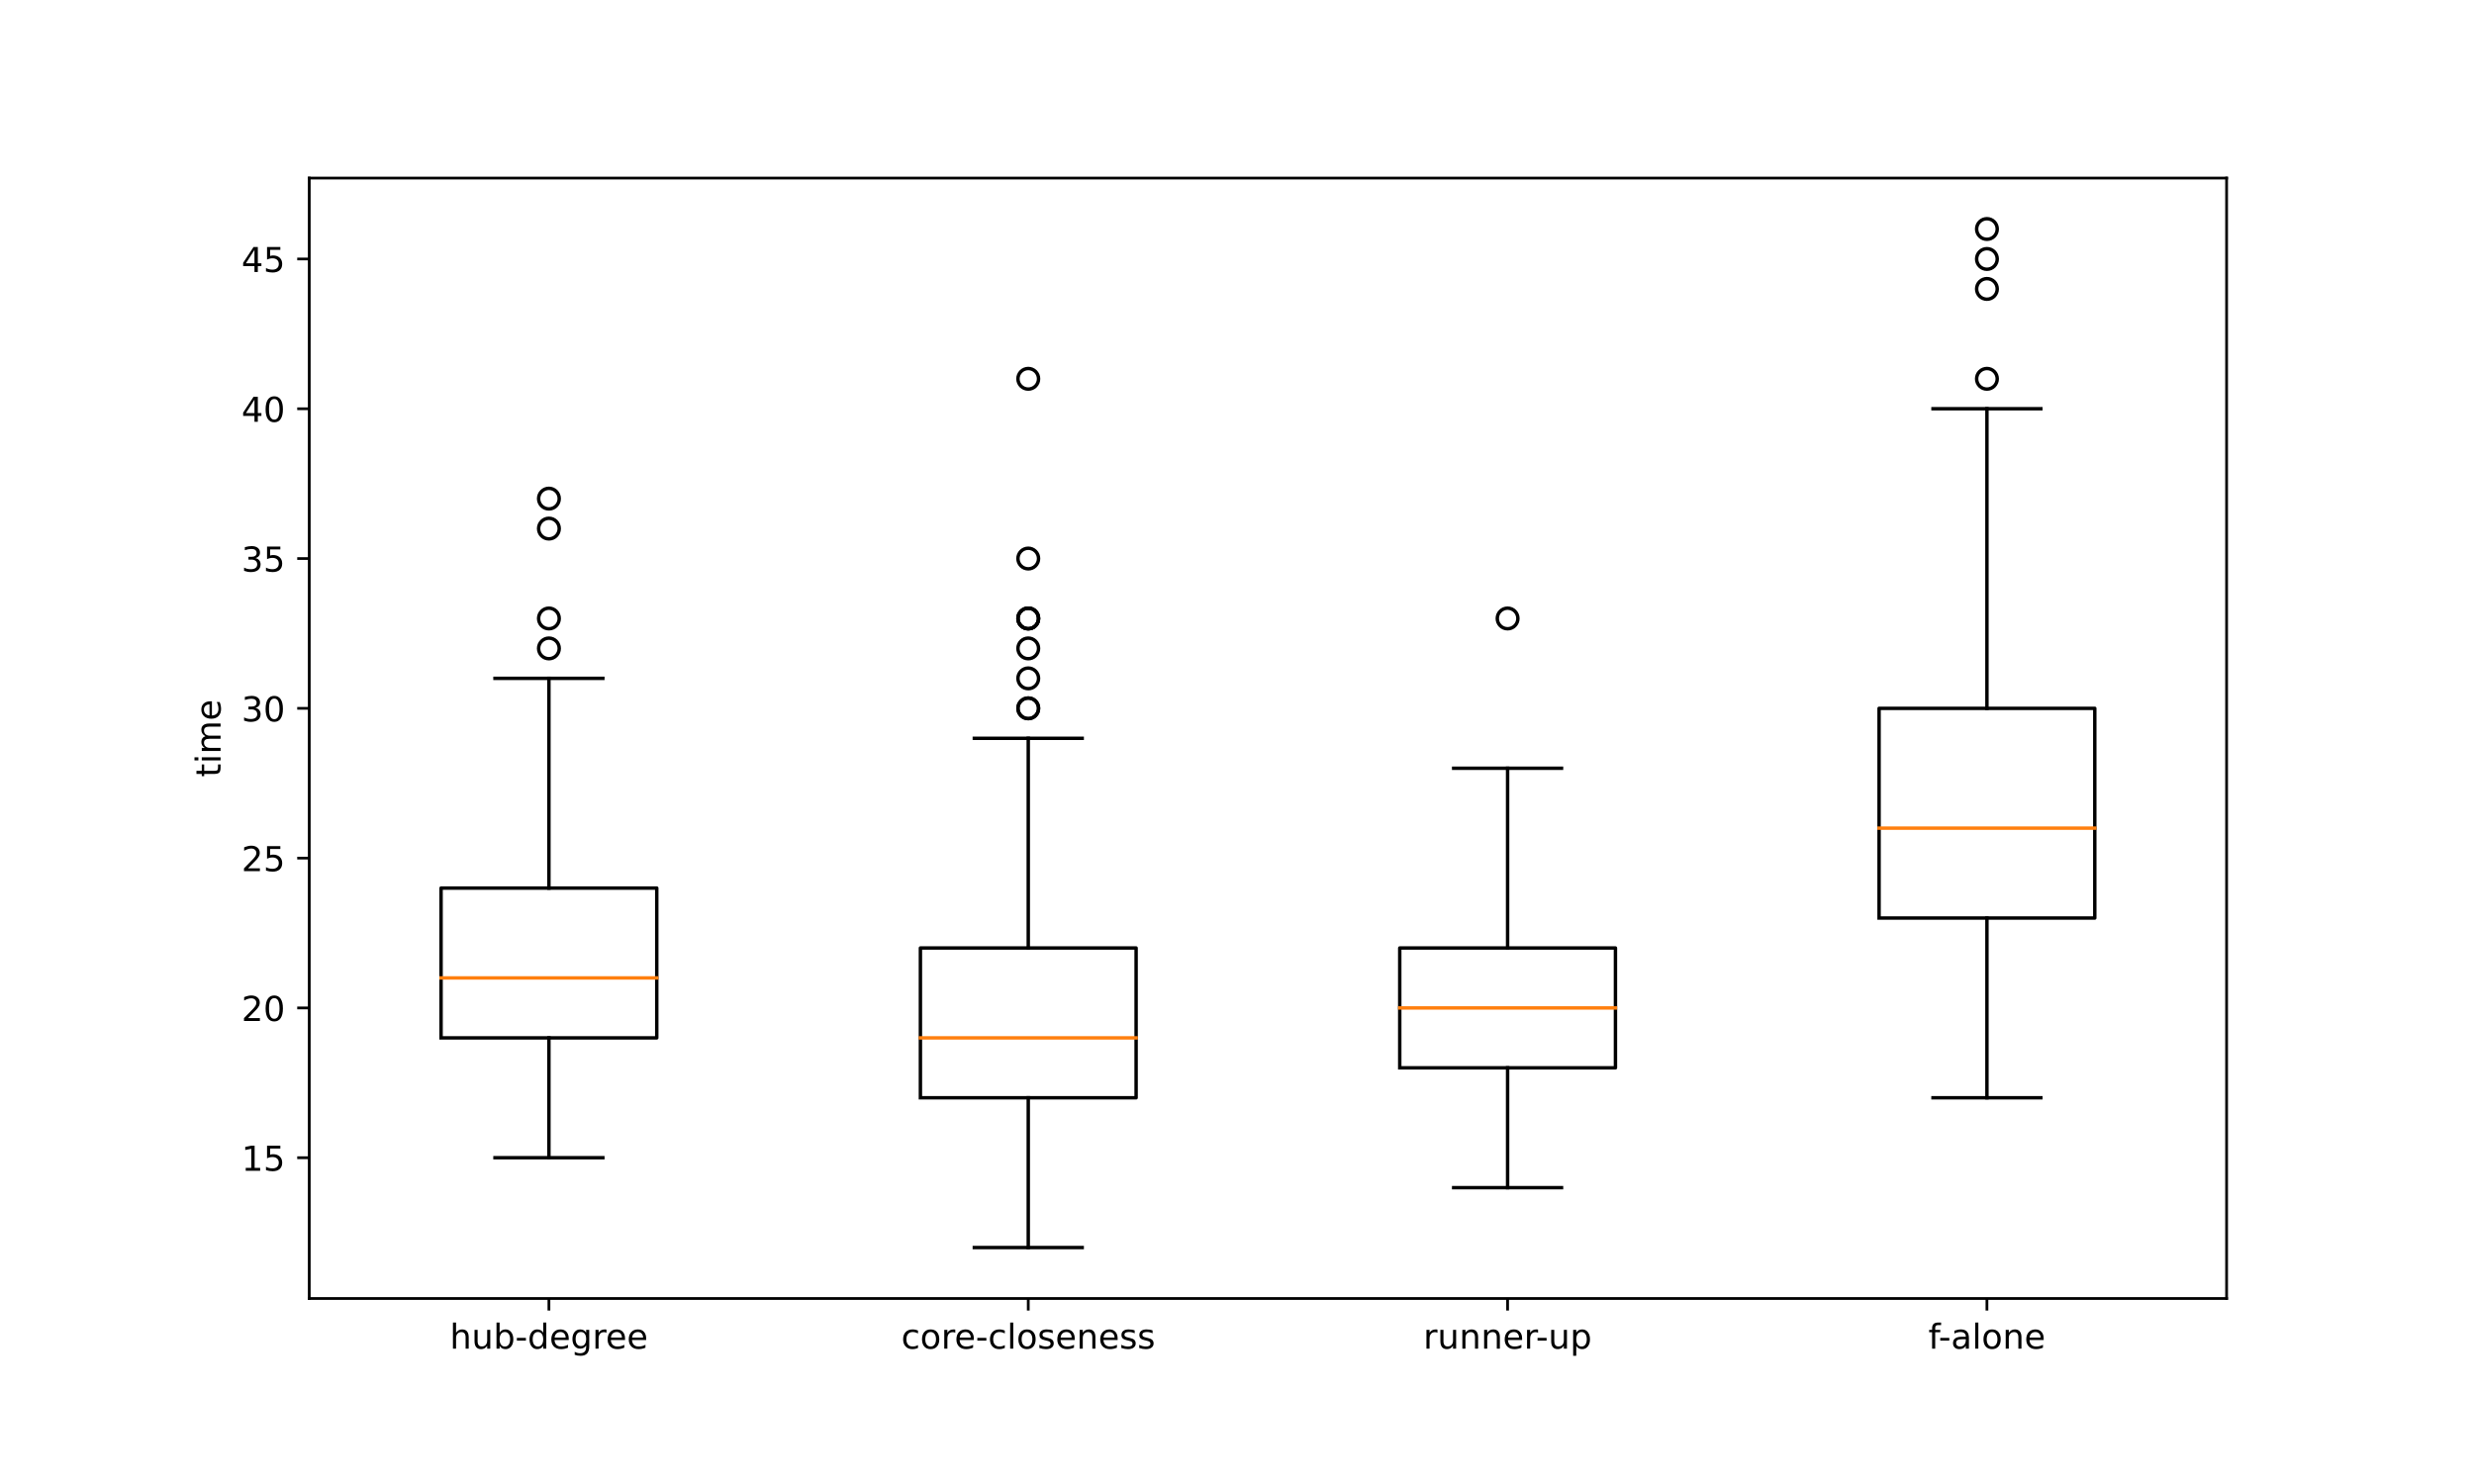
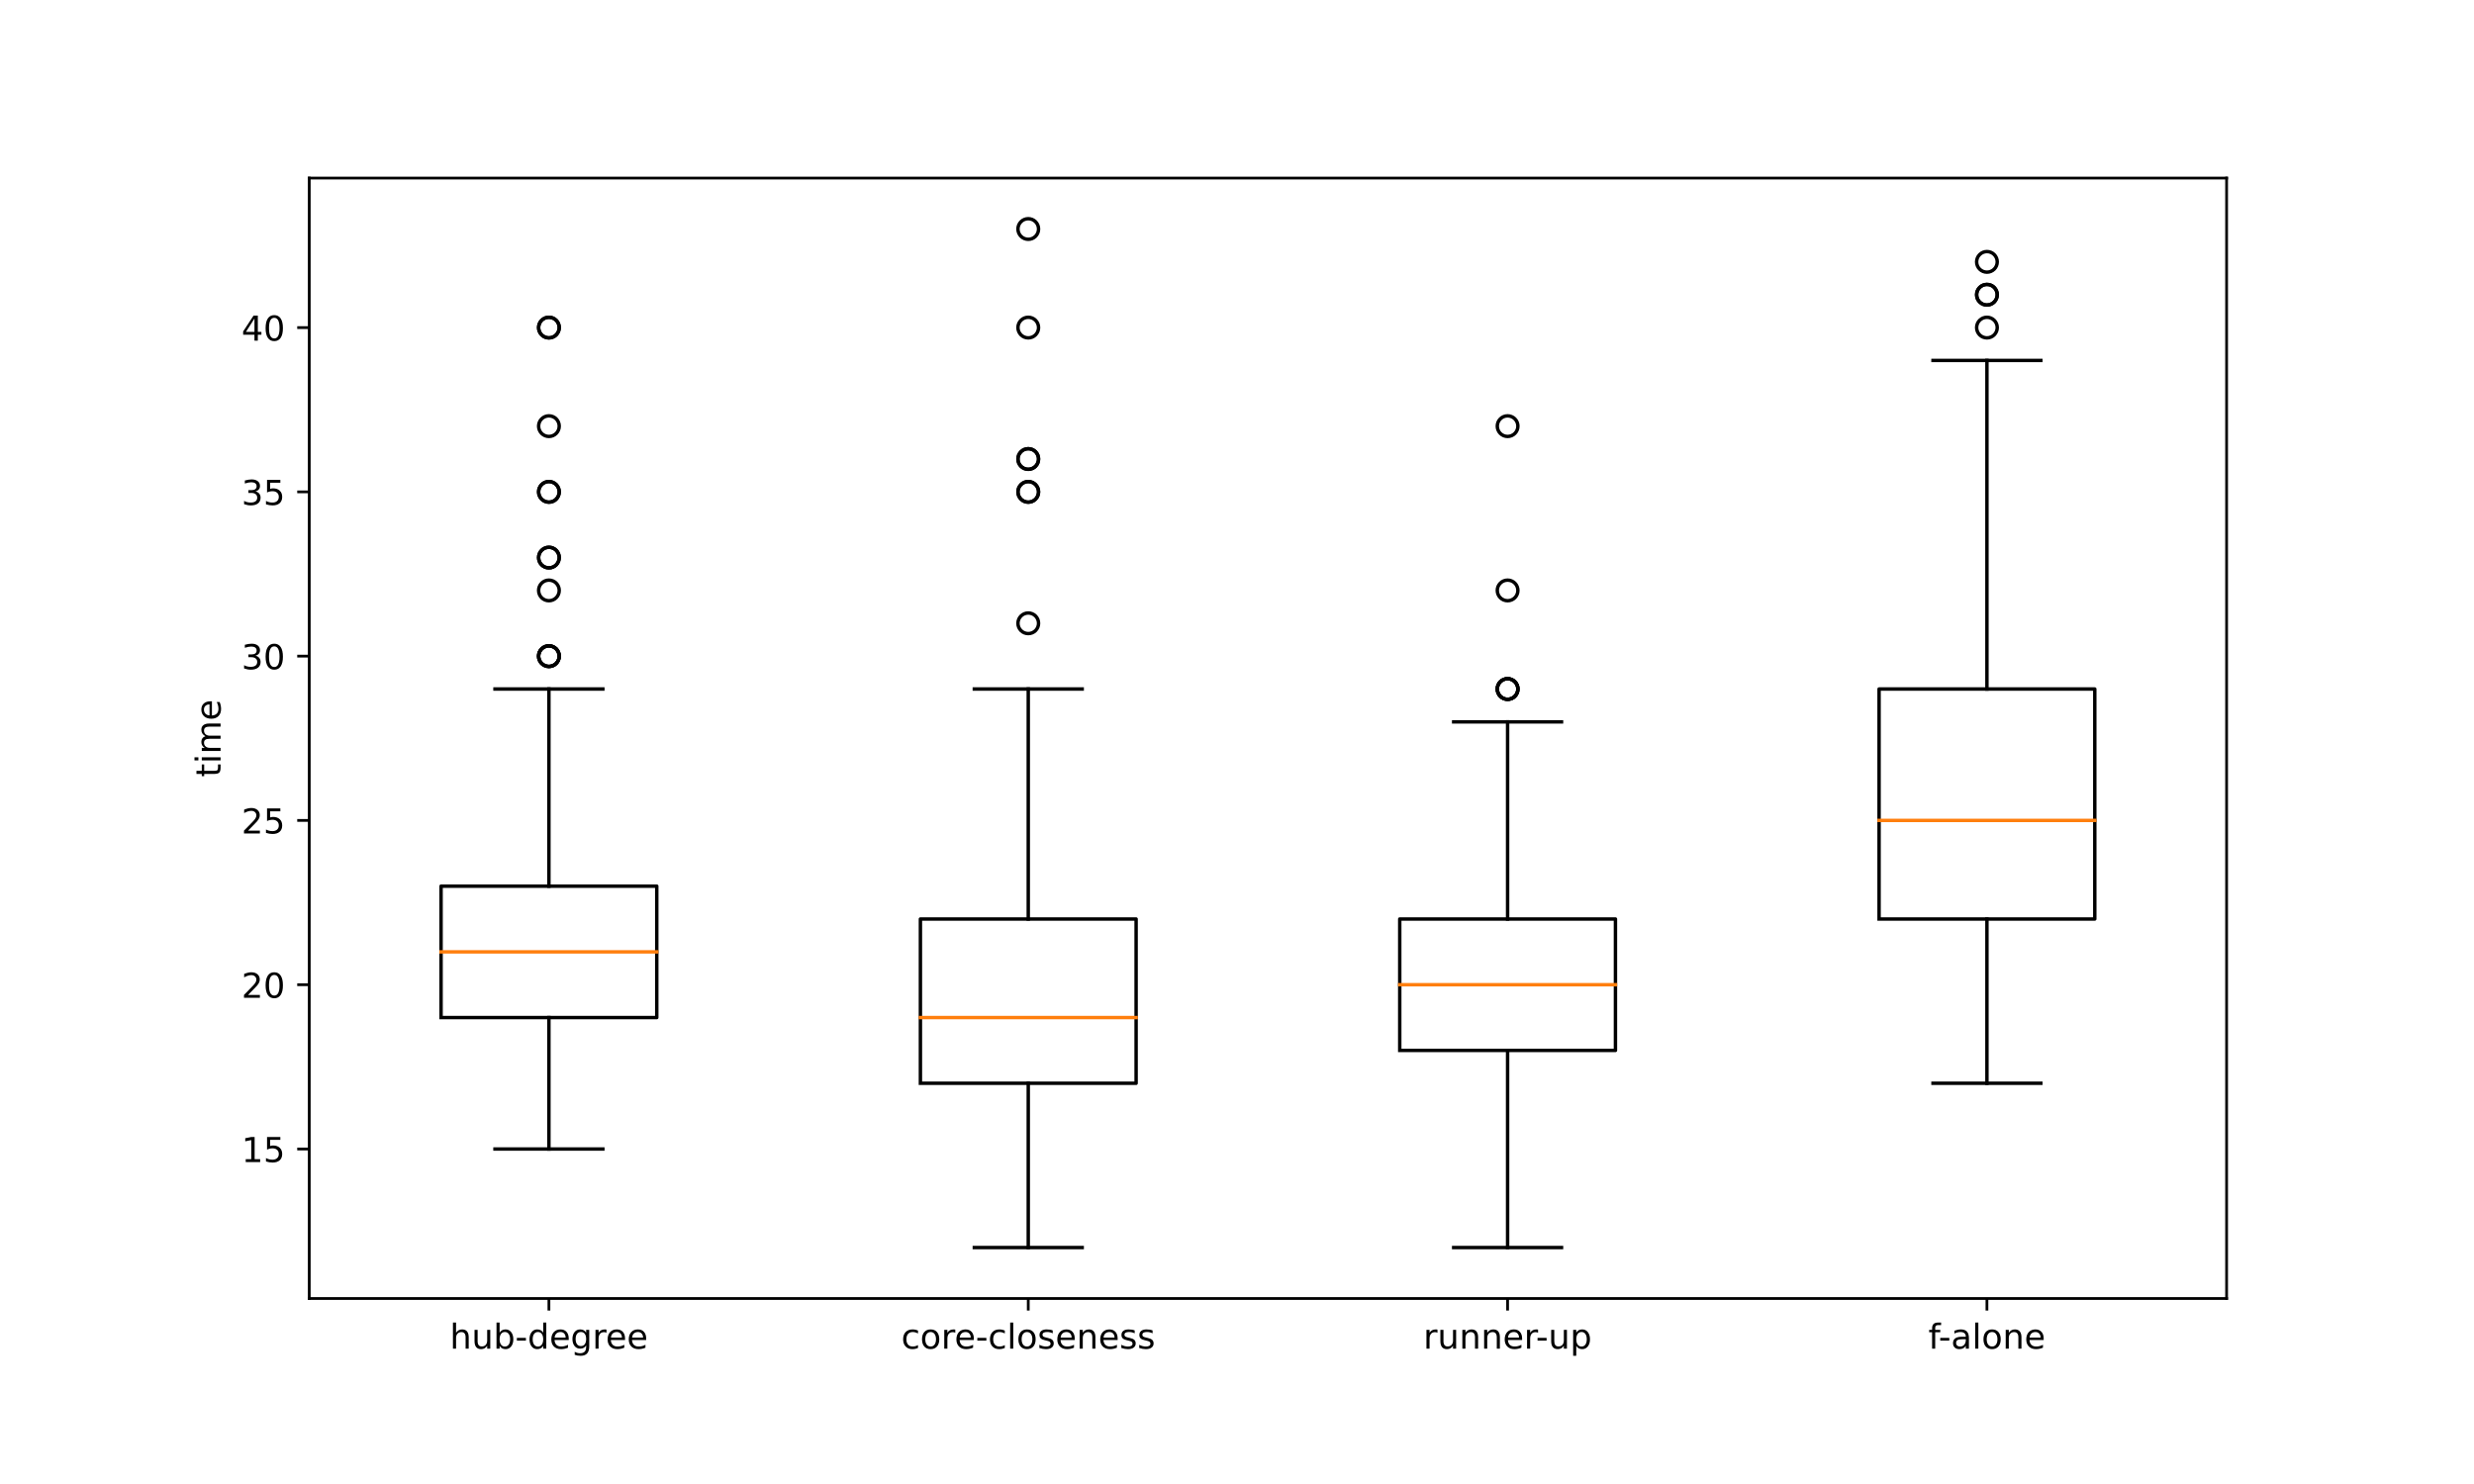
<svg xmlns="http://www.w3.org/2000/svg" xmlns:xlink="http://www.w3.org/1999/xlink" height="432pt" version="1.1" viewBox="0 0 720 432" width="720pt">
  <defs>
    <style type="text/css">*{stroke-linecap:butt;stroke-linejoin:round;}</style>
  </defs>
  <g id="figure_1">
    <g id="patch_1">
      <path d="M 0 432  L 720 432  L 720 0  L 0 0  z " style="fill:none;" />
    </g>
    <g id="axes_1">
      <g id="patch_2">
        <path d="M 90 378  L 648 378  L 648 51.84  L 90 51.84  z " style="fill:none;" />
      </g>
      <g id="matplotlib.axis_1">
        <g id="xtick_1">
          <g id="line2d_1">
            <defs>
-               <path d="M 0 0  L 0 3.5  " id="m4d2900b013" style="stroke:#000000;stroke-width:0.8;" />
+               <path d="M 0 0  L 0 3.5  " id="mb20cf4b706" style="stroke:#000000;stroke-width:0.8;" />
            </defs>
            <g>
-               <use style="stroke:#000000;stroke-width:0.8;" x="159.75" xlink:href="#m4d2900b013" y="378" />
+               <use style="stroke:#000000;stroke-width:0.8;" x="159.75" xlink:href="#mb20cf4b706" y="378" />
            </g>
          </g>
          <g id="text_1">
            <g transform="translate(130.9133 392.5984)scale(0.1 -0.1)">
              <defs>
                <path d="M 54.891 33.016  L 54.891 0  L 45.906 0  L 45.906 32.719  Q 45.906 40.484 42.875 44.328  Q 39.844 48.188 33.797 48.188  Q 26.516 48.188 22.312 43.547  Q 18.109 38.922 18.109 30.906  L 18.109 0  L 9.078 0  L 9.078 75.984  L 18.109 75.984  L 18.109 46.188  Q 21.344 51.125 25.703 53.562  Q 30.078 56 35.797 56  Q 45.219 56 50.047 50.172  Q 54.891 44.344 54.891 33.016  z " id="DejaVuSans-104" />
                <path d="M 8.5 21.578  L 8.5 54.688  L 17.484 54.688  L 17.484 21.922  Q 17.484 14.156 20.5 10.266  Q 23.531 6.391 29.594 6.391  Q 36.859 6.391 41.078 11.031  Q 45.312 15.672 45.312 23.688  L 45.312 54.688  L 54.297 54.688  L 54.297 0  L 45.312 0  L 45.312 8.406  Q 42.047 3.422 37.719 1  Q 33.406 -1.422 27.688 -1.422  Q 18.266 -1.422 13.375 4.438  Q 8.5 10.297 8.5 21.578  z M 31.109 56  z " id="DejaVuSans-117" />
                <path d="M 48.688 27.297  Q 48.688 37.203 44.609 42.844  Q 40.531 48.484 33.406 48.484  Q 26.266 48.484 22.188 42.844  Q 18.109 37.203 18.109 27.297  Q 18.109 17.391 22.188 11.75  Q 26.266 6.109 33.406 6.109  Q 40.531 6.109 44.609 11.75  Q 48.688 17.391 48.688 27.297  z M 18.109 46.391  Q 20.953 51.266 25.266 53.625  Q 29.594 56 35.594 56  Q 45.562 56 51.781 48.094  Q 58.016 40.188 58.016 27.297  Q 58.016 14.406 51.781 6.484  Q 45.562 -1.422 35.594 -1.422  Q 29.594 -1.422 25.266 0.953  Q 20.953 3.328 18.109 8.203  L 18.109 0  L 9.078 0  L 9.078 75.984  L 18.109 75.984  z " id="DejaVuSans-98" />
                <path d="M 4.891 31.391  L 31.203 31.391  L 31.203 23.391  L 4.891 23.391  z " id="DejaVuSans-45" />
                <path d="M 45.406 46.391  L 45.406 75.984  L 54.391 75.984  L 54.391 0  L 45.406 0  L 45.406 8.203  Q 42.578 3.328 38.25 0.953  Q 33.938 -1.422 27.875 -1.422  Q 17.969 -1.422 11.734 6.484  Q 5.516 14.406 5.516 27.297  Q 5.516 40.188 11.734 48.094  Q 17.969 56 27.875 56  Q 33.938 56 38.25 53.625  Q 42.578 51.266 45.406 46.391  z M 14.797 27.297  Q 14.797 17.391 18.875 11.75  Q 22.953 6.109 30.078 6.109  Q 37.203 6.109 41.297 11.75  Q 45.406 17.391 45.406 27.297  Q 45.406 37.203 41.297 42.844  Q 37.203 48.484 30.078 48.484  Q 22.953 48.484 18.875 42.844  Q 14.797 37.203 14.797 27.297  z " id="DejaVuSans-100" />
                <path d="M 56.203 29.594  L 56.203 25.203  L 14.891 25.203  Q 15.484 15.922 20.484 11.062  Q 25.484 6.203 34.422 6.203  Q 39.594 6.203 44.453 7.469  Q 49.312 8.734 54.109 11.281  L 54.109 2.781  Q 49.266 0.734 44.188 -0.344  Q 39.109 -1.422 33.891 -1.422  Q 20.797 -1.422 13.156 6.188  Q 5.516 13.812 5.516 26.812  Q 5.516 40.234 12.766 48.109  Q 20.016 56 32.328 56  Q 43.359 56 49.781 48.891  Q 56.203 41.797 56.203 29.594  z M 47.219 32.234  Q 47.125 39.594 43.094 43.984  Q 39.062 48.391 32.422 48.391  Q 24.906 48.391 20.391 44.141  Q 15.875 39.891 15.188 32.172  z " id="DejaVuSans-101" />
                <path d="M 45.406 27.984  Q 45.406 37.75 41.375 43.109  Q 37.359 48.484 30.078 48.484  Q 22.859 48.484 18.828 43.109  Q 14.797 37.75 14.797 27.984  Q 14.797 18.266 18.828 12.891  Q 22.859 7.516 30.078 7.516  Q 37.359 7.516 41.375 12.891  Q 45.406 18.266 45.406 27.984  z M 54.391 6.781  Q 54.391 -7.172 48.188 -13.984  Q 42 -20.797 29.203 -20.797  Q 24.469 -20.797 20.266 -20.094  Q 16.062 -19.391 12.109 -17.922  L 12.109 -9.188  Q 16.062 -11.328 19.922 -12.344  Q 23.781 -13.375 27.781 -13.375  Q 36.625 -13.375 41.016 -8.766  Q 45.406 -4.156 45.406 5.172  L 45.406 9.625  Q 42.625 4.781 38.281 2.391  Q 33.938 0 27.875 0  Q 17.828 0 11.672 7.656  Q 5.516 15.328 5.516 27.984  Q 5.516 40.672 11.672 48.328  Q 17.828 56 27.875 56  Q 33.938 56 38.281 53.609  Q 42.625 51.219 45.406 46.391  L 45.406 54.688  L 54.391 54.688  z " id="DejaVuSans-103" />
                <path d="M 41.109 46.297  Q 39.594 47.172 37.812 47.578  Q 36.031 48 33.891 48  Q 26.266 48 22.188 43.047  Q 18.109 38.094 18.109 28.812  L 18.109 0  L 9.078 0  L 9.078 54.688  L 18.109 54.688  L 18.109 46.188  Q 20.953 51.172 25.484 53.578  Q 30.031 56 36.531 56  Q 37.453 56 38.578 55.875  Q 39.703 55.766 41.062 55.516  z " id="DejaVuSans-114" />
              </defs>
              <use xlink:href="#DejaVuSans-104" />
              <use x="63.379" xlink:href="#DejaVuSans-117" />
              <use x="126.758" xlink:href="#DejaVuSans-98" />
              <use x="190.234" xlink:href="#DejaVuSans-45" />
              <use x="226.318" xlink:href="#DejaVuSans-100" />
              <use x="289.795" xlink:href="#DejaVuSans-101" />
              <use x="351.318" xlink:href="#DejaVuSans-103" />
              <use x="414.795" xlink:href="#DejaVuSans-114" />
              <use x="453.658" xlink:href="#DejaVuSans-101" />
              <use x="515.182" xlink:href="#DejaVuSans-101" />
            </g>
          </g>
        </g>
        <g id="xtick_2">
          <g id="line2d_2">
            <g>
-               <use style="stroke:#000000;stroke-width:0.8;" x="299.25" xlink:href="#m4d2900b013" y="378" />
+               <use style="stroke:#000000;stroke-width:0.8;" x="299.25" xlink:href="#mb20cf4b706" y="378" />
            </g>
          </g>
          <g id="text_2">
            <g transform="translate(262.2844 392.5984)scale(0.1 -0.1)">
              <defs>
                <path d="M 48.781 52.594  L 48.781 44.188  Q 44.969 46.297 41.141 47.344  Q 37.312 48.391 33.406 48.391  Q 24.656 48.391 19.812 42.844  Q 14.984 37.312 14.984 27.297  Q 14.984 17.281 19.812 11.734  Q 24.656 6.203 33.406 6.203  Q 37.312 6.203 41.141 7.25  Q 44.969 8.297 48.781 10.406  L 48.781 2.094  Q 45.016 0.344 40.984 -0.531  Q 36.969 -1.422 32.422 -1.422  Q 20.062 -1.422 12.781 6.344  Q 5.516 14.109 5.516 27.297  Q 5.516 40.672 12.859 48.328  Q 20.219 56 33.016 56  Q 37.156 56 41.109 55.141  Q 45.062 54.297 48.781 52.594  z " id="DejaVuSans-99" />
                <path d="M 30.609 48.391  Q 23.391 48.391 19.188 42.75  Q 14.984 37.109 14.984 27.297  Q 14.984 17.484 19.156 11.844  Q 23.344 6.203 30.609 6.203  Q 37.797 6.203 41.984 11.859  Q 46.188 17.531 46.188 27.297  Q 46.188 37.016 41.984 42.703  Q 37.797 48.391 30.609 48.391  z M 30.609 56  Q 42.328 56 49.016 48.375  Q 55.719 40.766 55.719 27.297  Q 55.719 13.875 49.016 6.219  Q 42.328 -1.422 30.609 -1.422  Q 18.844 -1.422 12.172 6.219  Q 5.516 13.875 5.516 27.297  Q 5.516 40.766 12.172 48.375  Q 18.844 56 30.609 56  z " id="DejaVuSans-111" />
                <path d="M 9.422 75.984  L 18.406 75.984  L 18.406 0  L 9.422 0  z " id="DejaVuSans-108" />
                <path d="M 44.281 53.078  L 44.281 44.578  Q 40.484 46.531 36.375 47.5  Q 32.281 48.484 27.875 48.484  Q 21.188 48.484 17.844 46.438  Q 14.5 44.391 14.5 40.281  Q 14.5 37.156 16.891 35.375  Q 19.281 33.594 26.516 31.984  L 29.594 31.297  Q 39.156 29.25 43.188 25.516  Q 47.219 21.781 47.219 15.094  Q 47.219 7.469 41.188 3.016  Q 35.156 -1.422 24.609 -1.422  Q 20.219 -1.422 15.453 -0.562  Q 10.688 0.297 5.422 2  L 5.422 11.281  Q 10.406 8.688 15.234 7.391  Q 20.062 6.109 24.812 6.109  Q 31.156 6.109 34.562 8.281  Q 37.984 10.453 37.984 14.406  Q 37.984 18.062 35.516 20.016  Q 33.062 21.969 24.703 23.781  L 21.578 24.516  Q 13.234 26.266 9.516 29.906  Q 5.812 33.547 5.812 39.891  Q 5.812 47.609 11.281 51.797  Q 16.75 56 26.812 56  Q 31.781 56 36.172 55.266  Q 40.578 54.547 44.281 53.078  z " id="DejaVuSans-115" />
                <path d="M 54.891 33.016  L 54.891 0  L 45.906 0  L 45.906 32.719  Q 45.906 40.484 42.875 44.328  Q 39.844 48.188 33.797 48.188  Q 26.516 48.188 22.312 43.547  Q 18.109 38.922 18.109 30.906  L 18.109 0  L 9.078 0  L 9.078 54.688  L 18.109 54.688  L 18.109 46.188  Q 21.344 51.125 25.703 53.562  Q 30.078 56 35.797 56  Q 45.219 56 50.047 50.172  Q 54.891 44.344 54.891 33.016  z " id="DejaVuSans-110" />
              </defs>
              <use xlink:href="#DejaVuSans-99" />
              <use x="54.98" xlink:href="#DejaVuSans-111" />
              <use x="116.162" xlink:href="#DejaVuSans-114" />
              <use x="155.025" xlink:href="#DejaVuSans-101" />
              <use x="216.549" xlink:href="#DejaVuSans-45" />
              <use x="252.633" xlink:href="#DejaVuSans-99" />
              <use x="307.613" xlink:href="#DejaVuSans-108" />
              <use x="335.396" xlink:href="#DejaVuSans-111" />
              <use x="396.578" xlink:href="#DejaVuSans-115" />
              <use x="448.678" xlink:href="#DejaVuSans-101" />
              <use x="510.201" xlink:href="#DejaVuSans-110" />
              <use x="573.58" xlink:href="#DejaVuSans-101" />
              <use x="635.104" xlink:href="#DejaVuSans-115" />
              <use x="687.203" xlink:href="#DejaVuSans-115" />
            </g>
          </g>
        </g>
        <g id="xtick_3">
          <g id="line2d_3">
            <g>
-               <use style="stroke:#000000;stroke-width:0.8;" x="438.75" xlink:href="#m4d2900b013" y="378" />
+               <use style="stroke:#000000;stroke-width:0.8;" x="438.75" xlink:href="#mb20cf4b706" y="378" />
            </g>
          </g>
          <g id="text_3">
            <g transform="translate(414.2281 392.5984)scale(0.1 -0.1)">
              <defs>
                <path d="M 18.109 8.203  L 18.109 -20.797  L 9.078 -20.797  L 9.078 54.688  L 18.109 54.688  L 18.109 46.391  Q 20.953 51.266 25.266 53.625  Q 29.594 56 35.594 56  Q 45.562 56 51.781 48.094  Q 58.016 40.188 58.016 27.297  Q 58.016 14.406 51.781 6.484  Q 45.562 -1.422 35.594 -1.422  Q 29.594 -1.422 25.266 0.953  Q 20.953 3.328 18.109 8.203  z M 48.688 27.297  Q 48.688 37.203 44.609 42.844  Q 40.531 48.484 33.406 48.484  Q 26.266 48.484 22.188 42.844  Q 18.109 37.203 18.109 27.297  Q 18.109 17.391 22.188 11.75  Q 26.266 6.109 33.406 6.109  Q 40.531 6.109 44.609 11.75  Q 48.688 17.391 48.688 27.297  z " id="DejaVuSans-112" />
              </defs>
              <use xlink:href="#DejaVuSans-114" />
              <use x="41.113" xlink:href="#DejaVuSans-117" />
              <use x="104.492" xlink:href="#DejaVuSans-110" />
              <use x="167.871" xlink:href="#DejaVuSans-110" />
              <use x="231.25" xlink:href="#DejaVuSans-101" />
              <use x="292.773" xlink:href="#DejaVuSans-114" />
              <use x="327.512" xlink:href="#DejaVuSans-45" />
              <use x="363.596" xlink:href="#DejaVuSans-117" />
              <use x="426.975" xlink:href="#DejaVuSans-112" />
            </g>
          </g>
        </g>
        <g id="xtick_4">
          <g id="line2d_4">
            <g>
-               <use style="stroke:#000000;stroke-width:0.8;" x="578.25" xlink:href="#m4d2900b013" y="378" />
+               <use style="stroke:#000000;stroke-width:0.8;" x="578.25" xlink:href="#mb20cf4b706" y="378" />
            </g>
          </g>
          <g id="text_4">
            <g transform="translate(561.2031 392.5984)scale(0.1 -0.1)">
              <defs>
                <path d="M 37.109 75.984  L 37.109 68.5  L 28.516 68.5  Q 23.688 68.5 21.797 66.547  Q 19.922 64.594 19.922 59.516  L 19.922 54.688  L 34.719 54.688  L 34.719 47.703  L 19.922 47.703  L 19.922 0  L 10.891 0  L 10.891 47.703  L 2.297 47.703  L 2.297 54.688  L 10.891 54.688  L 10.891 58.5  Q 10.891 67.625 15.141 71.797  Q 19.391 75.984 28.609 75.984  z " id="DejaVuSans-102" />
                <path d="M 34.281 27.484  Q 23.391 27.484 19.188 25  Q 14.984 22.516 14.984 16.5  Q 14.984 11.719 18.141 8.906  Q 21.297 6.109 26.703 6.109  Q 34.188 6.109 38.703 11.406  Q 43.219 16.703 43.219 25.484  L 43.219 27.484  z M 52.203 31.203  L 52.203 0  L 43.219 0  L 43.219 8.297  Q 40.141 3.328 35.547 0.953  Q 30.953 -1.422 24.312 -1.422  Q 15.922 -1.422 10.953 3.297  Q 6 8.016 6 15.922  Q 6 25.141 12.172 29.828  Q 18.359 34.516 30.609 34.516  L 43.219 34.516  L 43.219 35.406  Q 43.219 41.609 39.141 45  Q 35.062 48.391 27.688 48.391  Q 23 48.391 18.547 47.266  Q 14.109 46.141 10.016 43.891  L 10.016 52.203  Q 14.938 54.109 19.578 55.047  Q 24.219 56 28.609 56  Q 40.484 56 46.344 49.844  Q 52.203 43.703 52.203 31.203  z " id="DejaVuSans-97" />
              </defs>
              <use xlink:href="#DejaVuSans-102" />
              <use x="29.705" xlink:href="#DejaVuSans-45" />
              <use x="65.789" xlink:href="#DejaVuSans-97" />
              <use x="127.068" xlink:href="#DejaVuSans-108" />
              <use x="154.852" xlink:href="#DejaVuSans-111" />
              <use x="216.033" xlink:href="#DejaVuSans-110" />
              <use x="279.412" xlink:href="#DejaVuSans-101" />
            </g>
          </g>
        </g>
      </g>
      <g id="matplotlib.axis_2">
        <g id="ytick_1">
          <g id="line2d_5">
            <defs>
-               <path d="M 0 0  L -3.5 0  " id="m7ca6a7bf0f" style="stroke:#000000;stroke-width:0.8;" />
+               <path d="M 0 0  L -3.5 0  " id="m53522522cb" style="stroke:#000000;stroke-width:0.8;" />
            </defs>
            <g>
-               <use style="stroke:#000000;stroke-width:0.8;" x="90" xlink:href="#m7ca6a7bf0f" y="337.012" />
+               <use style="stroke:#000000;stroke-width:0.8;" x="90" xlink:href="#m53522522cb" y="334.48" />
            </g>
          </g>
          <g id="text_5">
-             <g transform="translate(70.275 340.8112)scale(0.1 -0.1)">
+             <g transform="translate(70.275 338.2793)scale(0.1 -0.1)">
              <defs>
                <path d="M 12.406 8.297  L 28.516 8.297  L 28.516 63.922  L 10.984 60.406  L 10.984 69.391  L 28.422 72.906  L 38.281 72.906  L 38.281 8.297  L 54.391 8.297  L 54.391 0  L 12.406 0  z " id="DejaVuSans-49" />
                <path d="M 10.797 72.906  L 49.516 72.906  L 49.516 64.594  L 19.828 64.594  L 19.828 46.734  Q 21.969 47.469 24.109 47.828  Q 26.266 48.188 28.422 48.188  Q 40.625 48.188 47.75 41.5  Q 54.891 34.812 54.891 23.391  Q 54.891 11.625 47.562 5.094  Q 40.234 -1.422 26.906 -1.422  Q 22.312 -1.422 17.547 -0.641  Q 12.797 0.141 7.719 1.703  L 7.719 11.625  Q 12.109 9.234 16.797 8.062  Q 21.484 6.891 26.703 6.891  Q 35.156 6.891 40.078 11.328  Q 45.016 15.766 45.016 23.391  Q 45.016 31 40.078 35.438  Q 35.156 39.891 26.703 39.891  Q 22.75 39.891 18.812 39.016  Q 14.891 38.141 10.797 36.281  z " id="DejaVuSans-53" />
              </defs>
              <use xlink:href="#DejaVuSans-49" />
              <use x="63.623" xlink:href="#DejaVuSans-53" />
            </g>
          </g>
        </g>
        <g id="ytick_2">
          <g id="line2d_6">
            <g>
-               <use style="stroke:#000000;stroke-width:0.8;" x="90" xlink:href="#m7ca6a7bf0f" y="293.408" />
+               <use style="stroke:#000000;stroke-width:0.8;" x="90" xlink:href="#m53522522cb" y="286.656" />
            </g>
          </g>
          <g id="text_6">
-             <g transform="translate(70.275 297.2069)scale(0.1 -0.1)">
+             <g transform="translate(70.275 290.4553)scale(0.1 -0.1)">
              <defs>
                <path d="M 19.188 8.297  L 53.609 8.297  L 53.609 0  L 7.328 0  L 7.328 8.297  Q 12.938 14.109 22.625 23.891  Q 32.328 33.688 34.812 36.531  Q 39.547 41.844 41.422 45.531  Q 43.312 49.219 43.312 52.781  Q 43.312 58.594 39.234 62.25  Q 35.156 65.922 28.609 65.922  Q 23.969 65.922 18.812 64.312  Q 13.672 62.703 7.812 59.422  L 7.812 69.391  Q 13.766 71.781 18.938 73  Q 24.125 74.219 28.422 74.219  Q 39.75 74.219 46.484 68.547  Q 53.219 62.891 53.219 53.422  Q 53.219 48.922 51.531 44.891  Q 49.859 40.875 45.406 35.406  Q 44.188 33.984 37.641 27.219  Q 31.109 20.453 19.188 8.297  z " id="DejaVuSans-50" />
                <path d="M 31.781 66.406  Q 24.172 66.406 20.328 58.906  Q 16.5 51.422 16.5 36.375  Q 16.5 21.391 20.328 13.891  Q 24.172 6.391 31.781 6.391  Q 39.453 6.391 43.281 13.891  Q 47.125 21.391 47.125 36.375  Q 47.125 51.422 43.281 58.906  Q 39.453 66.406 31.781 66.406  z M 31.781 74.219  Q 44.047 74.219 50.516 64.516  Q 56.984 54.828 56.984 36.375  Q 56.984 17.969 50.516 8.266  Q 44.047 -1.422 31.781 -1.422  Q 19.531 -1.422 13.062 8.266  Q 6.594 17.969 6.594 36.375  Q 6.594 54.828 13.062 64.516  Q 19.531 74.219 31.781 74.219  z " id="DejaVuSans-48" />
              </defs>
              <use xlink:href="#DejaVuSans-50" />
              <use x="63.623" xlink:href="#DejaVuSans-48" />
            </g>
          </g>
        </g>
        <g id="ytick_3">
          <g id="line2d_7">
            <g>
-               <use style="stroke:#000000;stroke-width:0.8;" x="90" xlink:href="#m7ca6a7bf0f" y="249.803" />
+               <use style="stroke:#000000;stroke-width:0.8;" x="90" xlink:href="#m53522522cb" y="238.832" />
            </g>
          </g>
          <g id="text_7">
-             <g transform="translate(70.275 253.6026)scale(0.1 -0.1)">
+             <g transform="translate(70.275 242.6312)scale(0.1 -0.1)">
              <use xlink:href="#DejaVuSans-50" />
              <use x="63.623" xlink:href="#DejaVuSans-53" />
            </g>
          </g>
        </g>
        <g id="ytick_4">
          <g id="line2d_8">
            <g>
-               <use style="stroke:#000000;stroke-width:0.8;" x="90" xlink:href="#m7ca6a7bf0f" y="206.199" />
+               <use style="stroke:#000000;stroke-width:0.8;" x="90" xlink:href="#m53522522cb" y="191.008" />
            </g>
          </g>
          <g id="text_8">
-             <g transform="translate(70.275 209.9984)scale(0.1 -0.1)">
+             <g transform="translate(70.275 194.8072)scale(0.1 -0.1)">
              <defs>
                <path d="M 40.578 39.312  Q 47.656 37.797 51.625 33  Q 55.609 28.219 55.609 21.188  Q 55.609 10.406 48.188 4.484  Q 40.766 -1.422 27.094 -1.422  Q 22.516 -1.422 17.656 -0.516  Q 12.797 0.391 7.625 2.203  L 7.625 11.719  Q 11.719 9.328 16.594 8.109  Q 21.484 6.891 26.812 6.891  Q 36.078 6.891 40.938 10.547  Q 45.797 14.203 45.797 21.188  Q 45.797 27.641 41.281 31.266  Q 36.766 34.906 28.719 34.906  L 20.219 34.906  L 20.219 43.016  L 29.109 43.016  Q 36.375 43.016 40.234 45.922  Q 44.094 48.828 44.094 54.297  Q 44.094 59.906 40.109 62.906  Q 36.141 65.922 28.719 65.922  Q 24.656 65.922 20.016 65.031  Q 15.375 64.156 9.812 62.312  L 9.812 71.094  Q 15.438 72.656 20.344 73.438  Q 25.25 74.219 29.594 74.219  Q 40.828 74.219 47.359 69.109  Q 53.906 64.016 53.906 55.328  Q 53.906 49.266 50.438 45.094  Q 46.969 40.922 40.578 39.312  z " id="DejaVuSans-51" />
              </defs>
              <use xlink:href="#DejaVuSans-51" />
              <use x="63.623" xlink:href="#DejaVuSans-48" />
            </g>
          </g>
        </g>
        <g id="ytick_5">
          <g id="line2d_9">
            <g>
-               <use style="stroke:#000000;stroke-width:0.8;" x="90" xlink:href="#m7ca6a7bf0f" y="162.595" />
+               <use style="stroke:#000000;stroke-width:0.8;" x="90" xlink:href="#m53522522cb" y="143.184" />
            </g>
          </g>
          <g id="text_9">
-             <g transform="translate(70.275 166.3941)scale(0.1 -0.1)">
+             <g transform="translate(70.275 146.9831)scale(0.1 -0.1)">
              <use xlink:href="#DejaVuSans-51" />
              <use x="63.623" xlink:href="#DejaVuSans-53" />
            </g>
          </g>
        </g>
        <g id="ytick_6">
          <g id="line2d_10">
            <g>
-               <use style="stroke:#000000;stroke-width:0.8;" x="90" xlink:href="#m7ca6a7bf0f" y="118.991" />
+               <use style="stroke:#000000;stroke-width:0.8;" x="90" xlink:href="#m53522522cb" y="95.36" />
            </g>
          </g>
          <g id="text_10">
-             <g transform="translate(70.275 122.7898)scale(0.1 -0.1)">
+             <g transform="translate(70.275 99.1591)scale(0.1 -0.1)">
              <defs>
                <path d="M 37.797 64.312  L 12.891 25.391  L 37.797 25.391  z M 35.203 72.906  L 47.609 72.906  L 47.609 25.391  L 58.016 25.391  L 58.016 17.188  L 47.609 17.188  L 47.609 0  L 37.797 0  L 37.797 17.188  L 4.891 17.188  L 4.891 26.703  z " id="DejaVuSans-52" />
              </defs>
              <use xlink:href="#DejaVuSans-52" />
              <use x="63.623" xlink:href="#DejaVuSans-48" />
            </g>
          </g>
        </g>
-         <g id="ytick_7">
-           <g id="line2d_11">
-             <g>
-               <use style="stroke:#000000;stroke-width:0.8;" x="90" xlink:href="#m7ca6a7bf0f" y="75.386" />
-             </g>
-           </g>
-           <g id="text_11">
-             <g transform="translate(70.275 79.18553)scale(0.1 -0.1)">
-               <use xlink:href="#DejaVuSans-52" />
-               <use x="63.623" xlink:href="#DejaVuSans-53" />
-             </g>
-           </g>
-         </g>
-         <g id="text_12">
+         <g id="text_11">
          <g transform="translate(64.19531 226.2161)rotate(-90)scale(0.1 -0.1)">
            <defs>
              <path d="M 18.312 70.219  L 18.312 54.688  L 36.812 54.688  L 36.812 47.703  L 18.312 47.703  L 18.312 18.016  Q 18.312 11.328 20.141 9.422  Q 21.969 7.516 27.594 7.516  L 36.812 7.516  L 36.812 0  L 27.594 0  Q 17.188 0 13.234 3.875  Q 9.281 7.766 9.281 18.016  L 9.281 47.703  L 2.688 47.703  L 2.688 54.688  L 9.281 54.688  L 9.281 70.219  z " id="DejaVuSans-116" />
              <path d="M 9.422 54.688  L 18.406 54.688  L 18.406 0  L 9.422 0  z M 9.422 75.984  L 18.406 75.984  L 18.406 64.594  L 9.422 64.594  z " id="DejaVuSans-105" />
              <path d="M 52 44.188  Q 55.375 50.25 60.062 53.125  Q 64.75 56 71.094 56  Q 79.641 56 84.281 50.016  Q 88.922 44.047 88.922 33.016  L 88.922 0  L 79.891 0  L 79.891 32.719  Q 79.891 40.578 77.094 44.375  Q 74.312 48.188 68.609 48.188  Q 61.625 48.188 57.562 43.547  Q 53.516 38.922 53.516 30.906  L 53.516 0  L 44.484 0  L 44.484 32.719  Q 44.484 40.625 41.703 44.406  Q 38.922 48.188 33.109 48.188  Q 26.219 48.188 22.156 43.531  Q 18.109 38.875 18.109 30.906  L 18.109 0  L 9.078 0  L 9.078 54.688  L 18.109 54.688  L 18.109 46.188  Q 21.188 51.219 25.484 53.609  Q 29.781 56 35.688 56  Q 41.656 56 45.828 52.969  Q 50 49.953 52 44.188  z " id="DejaVuSans-109" />
            </defs>
            <use xlink:href="#DejaVuSans-116" />
            <use x="39.209" xlink:href="#DejaVuSans-105" />
            <use x="66.992" xlink:href="#DejaVuSans-109" />
            <use x="164.404" xlink:href="#DejaVuSans-101" />
          </g>
        </g>
      </g>
+       <g id="line2d_11">
+         <path clip-path="url(#p5e77fa9193)" d="M 128.363 296.221  L 191.137 296.221  L 191.137 257.962  L 128.363 257.962  L 128.363 296.221  " style="fill:none;stroke:#000000;stroke-linecap:square;" />
+       </g>
      <g id="line2d_12">
-         <path clip-path="url(#pfb356ffb05)" d="M 128.363 302.129  L 191.137 302.129  L 191.137 258.524  L 128.363 258.524  L 128.363 302.129  " style="fill:none;stroke:#000000;stroke-linecap:square;" />
+         <path clip-path="url(#p5e77fa9193)" d="M 159.75 296.221  L 159.75 334.48  " style="fill:none;stroke:#000000;stroke-linecap:square;" />
      </g>
      <g id="line2d_13">
-         <path clip-path="url(#pfb356ffb05)" d="M 159.75 302.129  L 159.75 337.012  " style="fill:none;stroke:#000000;stroke-linecap:square;" />
+         <path clip-path="url(#p5e77fa9193)" d="M 159.75 257.962  L 159.75 200.573  " style="fill:none;stroke:#000000;stroke-linecap:square;" />
      </g>
      <g id="line2d_14">
-         <path clip-path="url(#pfb356ffb05)" d="M 159.75 258.524  L 159.75 197.478  " style="fill:none;stroke:#000000;stroke-linecap:square;" />
+         <path clip-path="url(#p5e77fa9193)" d="M 144.056 334.48  L 175.444 334.48  " style="fill:none;stroke:#000000;stroke-linecap:square;" />
      </g>
      <g id="line2d_15">
-         <path clip-path="url(#pfb356ffb05)" d="M 144.056 337.012  L 175.444 337.012  " style="fill:none;stroke:#000000;stroke-linecap:square;" />
+         <path clip-path="url(#p5e77fa9193)" d="M 144.056 200.573  L 175.444 200.573  " style="fill:none;stroke:#000000;stroke-linecap:square;" />
      </g>
      <g id="line2d_16">
-         <path clip-path="url(#pfb356ffb05)" d="M 144.056 197.478  L 175.444 197.478  " style="fill:none;stroke:#000000;stroke-linecap:square;" />
+         <defs>
+           <path d="M 0 3  C 0.796 3 1.559 2.684 2.121 2.121  C 2.684 1.559 3 0.796 3 0  C 3 -0.796 2.684 -1.559 2.121 -2.121  C 1.559 -2.684 0.796 -3 0 -3  C -0.796 -3 -1.559 -2.684 -2.121 -2.121  C -2.684 -1.559 -3 -0.796 -3 0  C -3 0.796 -2.684 1.559 -2.121 2.121  C -1.559 2.684 -0.796 3 0 3  z " id="mbca9e7edee" style="stroke:#000000;" />
+         </defs>
+         <g clip-path="url(#p5e77fa9193)">
+           <use style="fill-opacity:0;stroke:#000000;" x="159.75" xlink:href="#mbca9e7edee" y="162.314" />
+           <use style="fill-opacity:0;stroke:#000000;" x="159.75" xlink:href="#mbca9e7edee" y="124.054" />
+           <use style="fill-opacity:0;stroke:#000000;" x="159.75" xlink:href="#mbca9e7edee" y="191.008" />
+           <use style="fill-opacity:0;stroke:#000000;" x="159.75" xlink:href="#mbca9e7edee" y="143.184" />
+           <use style="fill-opacity:0;stroke:#000000;" x="159.75" xlink:href="#mbca9e7edee" y="95.36" />
+           <use style="fill-opacity:0;stroke:#000000;" x="159.75" xlink:href="#mbca9e7edee" y="143.184" />
+           <use style="fill-opacity:0;stroke:#000000;" x="159.75" xlink:href="#mbca9e7edee" y="171.878" />
+           <use style="fill-opacity:0;stroke:#000000;" x="159.75" xlink:href="#mbca9e7edee" y="191.008" />
+           <use style="fill-opacity:0;stroke:#000000;" x="159.75" xlink:href="#mbca9e7edee" y="191.008" />
+           <use style="fill-opacity:0;stroke:#000000;" x="159.75" xlink:href="#mbca9e7edee" y="95.36" />
+           <use style="fill-opacity:0;stroke:#000000;" x="159.75" xlink:href="#mbca9e7edee" y="162.314" />
+         </g>
      </g>
      <g id="line2d_17">
-         <defs>
-           <path d="M 0 3  C 0.796 3 1.559 2.684 2.121 2.121  C 2.684 1.559 3 0.796 3 0  C 3 -0.796 2.684 -1.559 2.121 -2.121  C 1.559 -2.684 0.796 -3 0 -3  C -0.796 -3 -1.559 -2.684 -2.121 -2.121  C -2.684 -1.559 -3 -0.796 -3 0  C -3 0.796 -2.684 1.559 -2.121 2.121  C -1.559 2.684 -0.796 3 0 3  z " id="md2b4d4328f" style="stroke:#000000;" />
-         </defs>
-         <g clip-path="url(#pfb356ffb05)">
-           <use style="fill-opacity:0;stroke:#000000;" x="159.75" xlink:href="#md2b4d4328f" y="180.037" />
-           <use style="fill-opacity:0;stroke:#000000;" x="159.75" xlink:href="#md2b4d4328f" y="145.153" />
-           <use style="fill-opacity:0;stroke:#000000;" x="159.75" xlink:href="#md2b4d4328f" y="153.874" />
-           <use style="fill-opacity:0;stroke:#000000;" x="159.75" xlink:href="#md2b4d4328f" y="188.757" />
-         </g>
+         <path clip-path="url(#p5e77fa9193)" d="M 267.863 315.35  L 330.637 315.35  L 330.637 267.526  L 267.863 267.526  L 267.863 315.35  " style="fill:none;stroke:#000000;stroke-linecap:square;" />
      </g>
      <g id="line2d_18">
-         <path clip-path="url(#pfb356ffb05)" d="M 267.863 319.57  L 330.637 319.57  L 330.637 275.966  L 267.863 275.966  L 267.863 319.57  " style="fill:none;stroke:#000000;stroke-linecap:square;" />
+         <path clip-path="url(#p5e77fa9193)" d="M 299.25 315.35  L 299.25 363.175  " style="fill:none;stroke:#000000;stroke-linecap:square;" />
      </g>
      <g id="line2d_19">
-         <path clip-path="url(#pfb356ffb05)" d="M 299.25 319.57  L 299.25 363.175  " style="fill:none;stroke:#000000;stroke-linecap:square;" />
+         <path clip-path="url(#p5e77fa9193)" d="M 299.25 267.526  L 299.25 200.573  " style="fill:none;stroke:#000000;stroke-linecap:square;" />
      </g>
      <g id="line2d_20">
-         <path clip-path="url(#pfb356ffb05)" d="M 299.25 275.966  L 299.25 214.92  " style="fill:none;stroke:#000000;stroke-linecap:square;" />
+         <path clip-path="url(#p5e77fa9193)" d="M 283.556 363.175  L 314.944 363.175  " style="fill:none;stroke:#000000;stroke-linecap:square;" />
      </g>
      <g id="line2d_21">
-         <path clip-path="url(#pfb356ffb05)" d="M 283.556 363.175  L 314.944 363.175  " style="fill:none;stroke:#000000;stroke-linecap:square;" />
+         <path clip-path="url(#p5e77fa9193)" d="M 283.556 200.573  L 314.944 200.573  " style="fill:none;stroke:#000000;stroke-linecap:square;" />
      </g>
      <g id="line2d_22">
-         <path clip-path="url(#pfb356ffb05)" d="M 283.556 214.92  L 314.944 214.92  " style="fill:none;stroke:#000000;stroke-linecap:square;" />
+         <g clip-path="url(#p5e77fa9193)">
+           <use style="fill-opacity:0;stroke:#000000;" x="299.25" xlink:href="#mbca9e7edee" y="143.184" />
+           <use style="fill-opacity:0;stroke:#000000;" x="299.25" xlink:href="#mbca9e7edee" y="66.665" />
+           <use style="fill-opacity:0;stroke:#000000;" x="299.25" xlink:href="#mbca9e7edee" y="181.443" />
+           <use style="fill-opacity:0;stroke:#000000;" x="299.25" xlink:href="#mbca9e7edee" y="133.619" />
+           <use style="fill-opacity:0;stroke:#000000;" x="299.25" xlink:href="#mbca9e7edee" y="133.619" />
+           <use style="fill-opacity:0;stroke:#000000;" x="299.25" xlink:href="#mbca9e7edee" y="143.184" />
+           <use style="fill-opacity:0;stroke:#000000;" x="299.25" xlink:href="#mbca9e7edee" y="95.36" />
+         </g>
      </g>
      <g id="line2d_23">
-         <g clip-path="url(#pfb356ffb05)">
-           <use style="fill-opacity:0;stroke:#000000;" x="299.25" xlink:href="#md2b4d4328f" y="197.478" />
-           <use style="fill-opacity:0;stroke:#000000;" x="299.25" xlink:href="#md2b4d4328f" y="188.757" />
-           <use style="fill-opacity:0;stroke:#000000;" x="299.25" xlink:href="#md2b4d4328f" y="206.199" />
-           <use style="fill-opacity:0;stroke:#000000;" x="299.25" xlink:href="#md2b4d4328f" y="180.037" />
-           <use style="fill-opacity:0;stroke:#000000;" x="299.25" xlink:href="#md2b4d4328f" y="110.27" />
-           <use style="fill-opacity:0;stroke:#000000;" x="299.25" xlink:href="#md2b4d4328f" y="180.037" />
-           <use style="fill-opacity:0;stroke:#000000;" x="299.25" xlink:href="#md2b4d4328f" y="162.595" />
-           <use style="fill-opacity:0;stroke:#000000;" x="299.25" xlink:href="#md2b4d4328f" y="206.199" />
-           <use style="fill-opacity:0;stroke:#000000;" x="299.25" xlink:href="#md2b4d4328f" y="180.037" />
-         </g>
+         <path clip-path="url(#p5e77fa9193)" d="M 407.363 305.786  L 470.137 305.786  L 470.137 267.526  L 407.363 267.526  L 407.363 305.786  " style="fill:none;stroke:#000000;stroke-linecap:square;" />
      </g>
      <g id="line2d_24">
-         <path clip-path="url(#pfb356ffb05)" d="M 407.363 310.849  L 470.137 310.849  L 470.137 275.966  L 407.363 275.966  L 407.363 310.849  " style="fill:none;stroke:#000000;stroke-linecap:square;" />
+         <path clip-path="url(#p5e77fa9193)" d="M 438.75 305.786  L 438.75 363.175  " style="fill:none;stroke:#000000;stroke-linecap:square;" />
      </g>
      <g id="line2d_25">
-         <path clip-path="url(#pfb356ffb05)" d="M 438.75 310.849  L 438.75 345.733  " style="fill:none;stroke:#000000;stroke-linecap:square;" />
+         <path clip-path="url(#p5e77fa9193)" d="M 438.75 267.526  L 438.75 210.138  " style="fill:none;stroke:#000000;stroke-linecap:square;" />
      </g>
      <g id="line2d_26">
-         <path clip-path="url(#pfb356ffb05)" d="M 438.75 275.966  L 438.75 223.641  " style="fill:none;stroke:#000000;stroke-linecap:square;" />
+         <path clip-path="url(#p5e77fa9193)" d="M 423.056 363.175  L 454.444 363.175  " style="fill:none;stroke:#000000;stroke-linecap:square;" />
      </g>
      <g id="line2d_27">
-         <path clip-path="url(#pfb356ffb05)" d="M 423.056 345.733  L 454.444 345.733  " style="fill:none;stroke:#000000;stroke-linecap:square;" />
+         <path clip-path="url(#p5e77fa9193)" d="M 423.056 210.138  L 454.444 210.138  " style="fill:none;stroke:#000000;stroke-linecap:square;" />
      </g>
      <g id="line2d_28">
-         <path clip-path="url(#pfb356ffb05)" d="M 423.056 223.641  L 454.444 223.641  " style="fill:none;stroke:#000000;stroke-linecap:square;" />
+         <g clip-path="url(#p5e77fa9193)">
+           <use style="fill-opacity:0;stroke:#000000;" x="438.75" xlink:href="#mbca9e7edee" y="200.573" />
+           <use style="fill-opacity:0;stroke:#000000;" x="438.75" xlink:href="#mbca9e7edee" y="200.573" />
+           <use style="fill-opacity:0;stroke:#000000;" x="438.75" xlink:href="#mbca9e7edee" y="171.878" />
+           <use style="fill-opacity:0;stroke:#000000;" x="438.75" xlink:href="#mbca9e7edee" y="200.573" />
+           <use style="fill-opacity:0;stroke:#000000;" x="438.75" xlink:href="#mbca9e7edee" y="124.054" />
+         </g>
      </g>
      <g id="line2d_29">
-         <g clip-path="url(#pfb356ffb05)">
-           <use style="fill-opacity:0;stroke:#000000;" x="438.75" xlink:href="#md2b4d4328f" y="180.037" />
-         </g>
+         <path clip-path="url(#p5e77fa9193)" d="M 546.862 267.526  L 609.638 267.526  L 609.638 200.573  L 546.862 200.573  L 546.862 267.526  " style="fill:none;stroke:#000000;stroke-linecap:square;" />
      </g>
      <g id="line2d_30">
-         <path clip-path="url(#pfb356ffb05)" d="M 546.862 267.245  L 609.638 267.245  L 609.638 206.199  L 546.862 206.199  L 546.862 267.245  " style="fill:none;stroke:#000000;stroke-linecap:square;" />
+         <path clip-path="url(#p5e77fa9193)" d="M 578.25 267.526  L 578.25 315.35  " style="fill:none;stroke:#000000;stroke-linecap:square;" />
      </g>
      <g id="line2d_31">
-         <path clip-path="url(#pfb356ffb05)" d="M 578.25 267.245  L 578.25 319.57  " style="fill:none;stroke:#000000;stroke-linecap:square;" />
+         <path clip-path="url(#p5e77fa9193)" d="M 578.25 200.573  L 578.25 104.925  " style="fill:none;stroke:#000000;stroke-linecap:square;" />
      </g>
      <g id="line2d_32">
-         <path clip-path="url(#pfb356ffb05)" d="M 578.25 206.199  L 578.25 118.991  " style="fill:none;stroke:#000000;stroke-linecap:square;" />
+         <path clip-path="url(#p5e77fa9193)" d="M 562.556 315.35  L 593.944 315.35  " style="fill:none;stroke:#000000;stroke-linecap:square;" />
      </g>
      <g id="line2d_33">
-         <path clip-path="url(#pfb356ffb05)" d="M 562.556 319.57  L 593.944 319.57  " style="fill:none;stroke:#000000;stroke-linecap:square;" />
+         <path clip-path="url(#p5e77fa9193)" d="M 562.556 104.925  L 593.944 104.925  " style="fill:none;stroke:#000000;stroke-linecap:square;" />
      </g>
      <g id="line2d_34">
-         <path clip-path="url(#pfb356ffb05)" d="M 562.556 118.991  L 593.944 118.991  " style="fill:none;stroke:#000000;stroke-linecap:square;" />
+         <g clip-path="url(#p5e77fa9193)">
+           <use style="fill-opacity:0;stroke:#000000;" x="578.25" xlink:href="#mbca9e7edee" y="85.795" />
+           <use style="fill-opacity:0;stroke:#000000;" x="578.25" xlink:href="#mbca9e7edee" y="76.23" />
+           <use style="fill-opacity:0;stroke:#000000;" x="578.25" xlink:href="#mbca9e7edee" y="95.36" />
+           <use style="fill-opacity:0;stroke:#000000;" x="578.25" xlink:href="#mbca9e7edee" y="85.795" />
+         </g>
      </g>
      <g id="line2d_35">
-         <g clip-path="url(#pfb356ffb05)">
-           <use style="fill-opacity:0;stroke:#000000;" x="578.25" xlink:href="#md2b4d4328f" y="110.27" />
-           <use style="fill-opacity:0;stroke:#000000;" x="578.25" xlink:href="#md2b4d4328f" y="66.665" />
-           <use style="fill-opacity:0;stroke:#000000;" x="578.25" xlink:href="#md2b4d4328f" y="84.107" />
-           <use style="fill-opacity:0;stroke:#000000;" x="578.25" xlink:href="#md2b4d4328f" y="75.386" />
-         </g>
+         <path clip-path="url(#p5e77fa9193)" d="M 128.363 277.091  L 191.137 277.091  " style="fill:none;stroke:#ff7f0e;stroke-linecap:square;" />
      </g>
      <g id="line2d_36">
-         <path clip-path="url(#pfb356ffb05)" d="M 128.363 284.687  L 191.137 284.687  " style="fill:none;stroke:#ff7f0e;stroke-linecap:square;" />
+         <path clip-path="url(#p5e77fa9193)" d="M 267.863 296.221  L 330.637 296.221  " style="fill:none;stroke:#ff7f0e;stroke-linecap:square;" />
      </g>
      <g id="line2d_37">
-         <path clip-path="url(#pfb356ffb05)" d="M 267.863 302.129  L 330.637 302.129  " style="fill:none;stroke:#ff7f0e;stroke-linecap:square;" />
+         <path clip-path="url(#p5e77fa9193)" d="M 407.363 286.656  L 470.137 286.656  " style="fill:none;stroke:#ff7f0e;stroke-linecap:square;" />
      </g>
      <g id="line2d_38">
-         <path clip-path="url(#pfb356ffb05)" d="M 407.363 293.408  L 470.137 293.408  " style="fill:none;stroke:#ff7f0e;stroke-linecap:square;" />
-       </g>
-       <g id="line2d_39">
-         <path clip-path="url(#pfb356ffb05)" d="M 546.862 241.083  L 609.638 241.083  " style="fill:none;stroke:#ff7f0e;stroke-linecap:square;" />
+         <path clip-path="url(#p5e77fa9193)" d="M 546.862 238.832  L 609.638 238.832  " style="fill:none;stroke:#ff7f0e;stroke-linecap:square;" />
      </g>
      <g id="patch_3">
        <path d="M 90 378  L 90 51.84  " style="fill:none;stroke:#000000;stroke-linecap:square;stroke-linejoin:miter;stroke-width:0.8;" />
      </g>
      <g id="patch_4">
        <path d="M 648 378  L 648 51.84  " style="fill:none;stroke:#000000;stroke-linecap:square;stroke-linejoin:miter;stroke-width:0.8;" />
      </g>
      <g id="patch_5">
        <path d="M 90 378  L 648 378  " style="fill:none;stroke:#000000;stroke-linecap:square;stroke-linejoin:miter;stroke-width:0.8;" />
      </g>
      <g id="patch_6">
        <path d="M 90 51.84  L 648 51.84  " style="fill:none;stroke:#000000;stroke-linecap:square;stroke-linejoin:miter;stroke-width:0.8;" />
      </g>
    </g>
  </g>
  <defs>
-     <clipPath id="pfb356ffb05">
+     <clipPath id="p5e77fa9193">
      <rect height="326.16" width="558" x="90" y="51.84" />
    </clipPath>
  </defs>
</svg>
